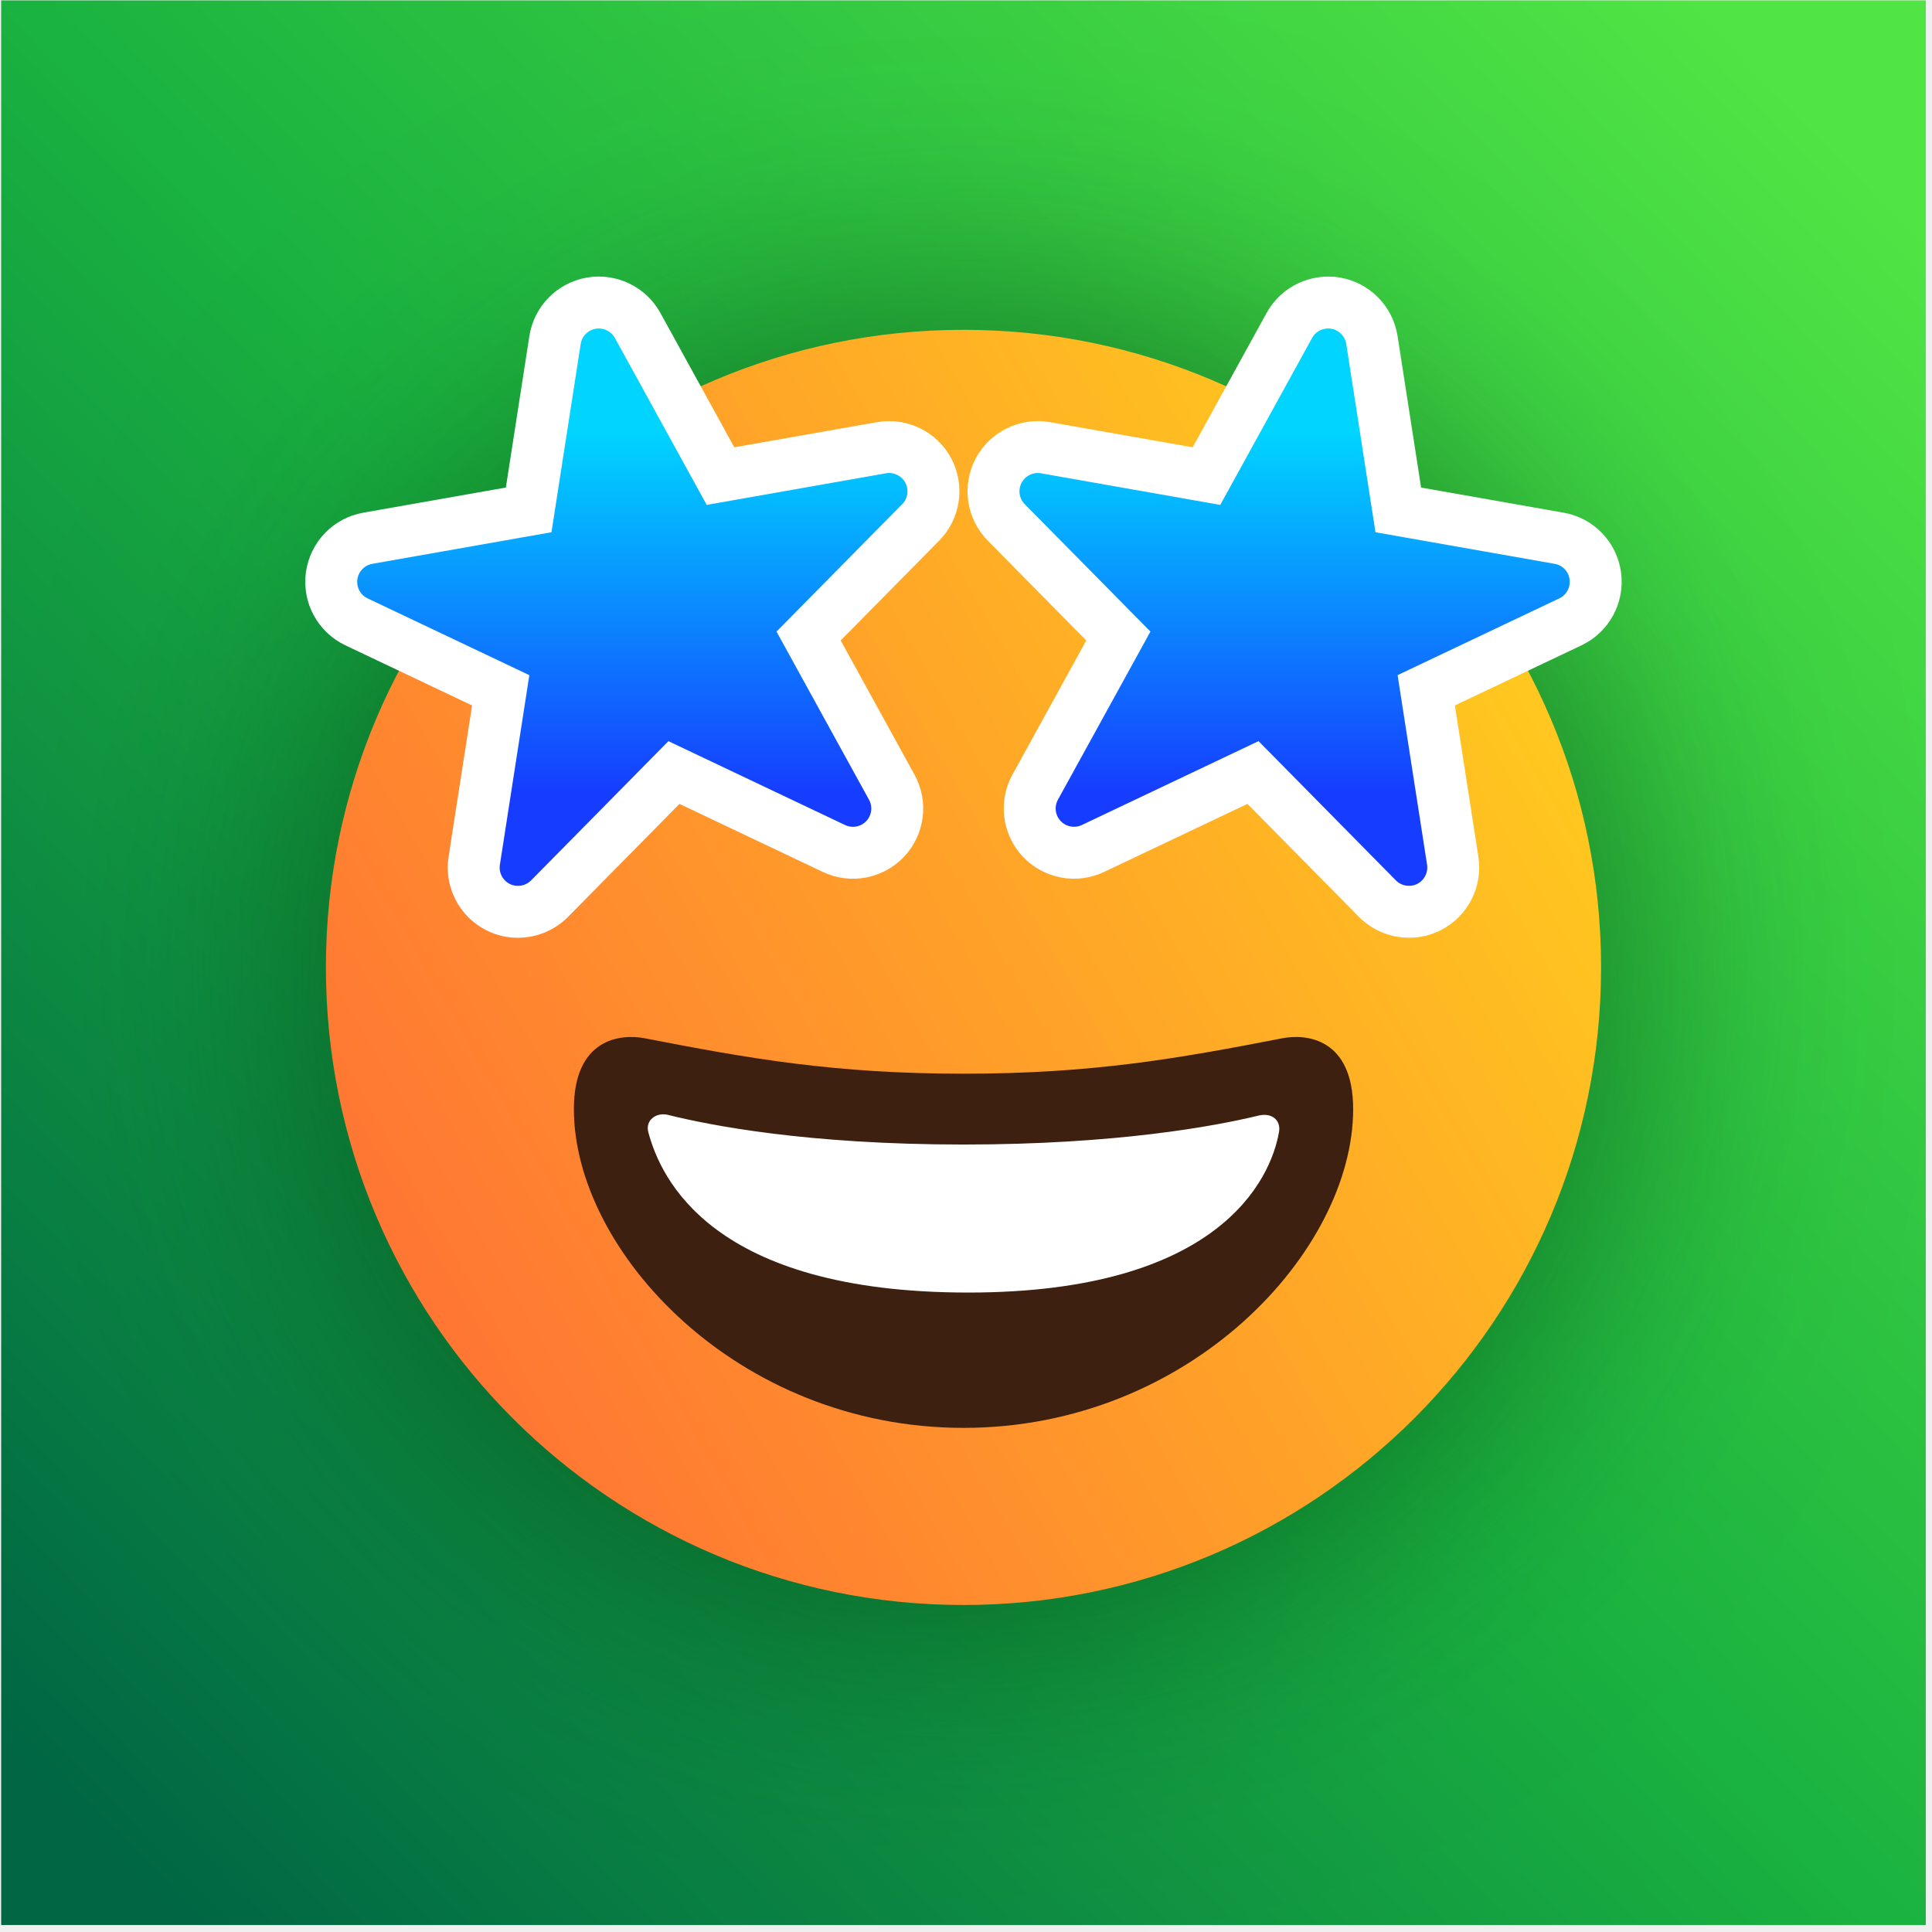
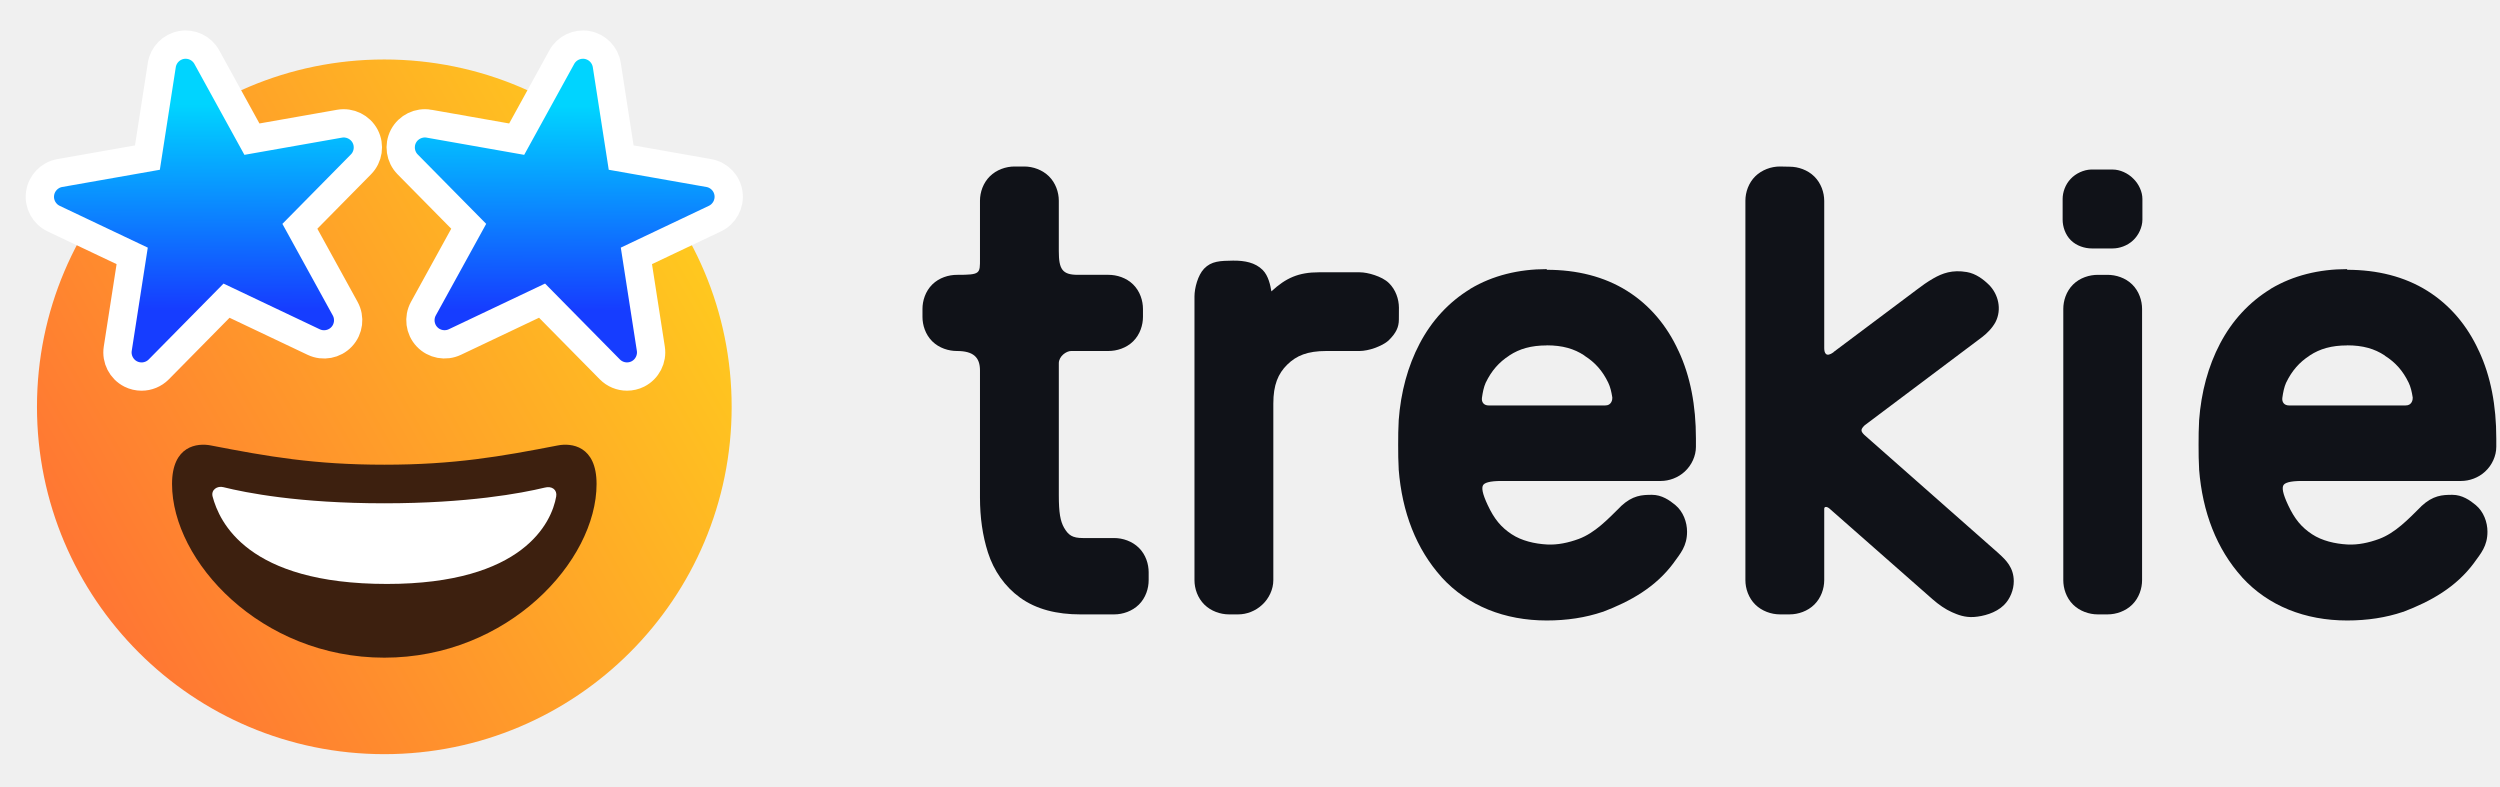
- <svg xmlns="http://www.w3.org/2000/svg" xmlns:xlink="http://www.w3.org/1999/xlink" width="250" height="250" viewBox="0 0 66.146 66.146" version="1.1" id="svg5" xml:space="preserve">
+ <svg xmlns="http://www.w3.org/2000/svg" xmlns:xlink="http://www.w3.org/1999/xlink" width="826" height="260" viewBox="0 0 218.546 68.792" version="1.1" id="svg5" xml:space="preserve">
  <defs id="defs2">
    <linearGradient id="linearGradient26">
      <stop style="stop-color:#163dff;stop-opacity:1;" offset="0" id="stop24" />
      <stop style="stop-color:#00d4ff;stop-opacity:1;" offset="0.832" id="stop25" />
-     </linearGradient>
-     <linearGradient id="linearGradient45">
-       <stop style="stop-color:#006644;stop-opacity:1;" offset="0" id="stop40" />
-       <stop style="stop-color:#1ab240;stop-opacity:1;" offset="0.5" id="stop44" />
-       <stop style="stop-color:#50e444;stop-opacity:1;" offset="1" id="stop45" />
    </linearGradient>
    <linearGradient id="linearGradient122">
      <stop style="stop-color:#ff7733;stop-opacity:1;" offset="0" id="stop121" />
      <stop style="stop-color:#ffc71f;stop-opacity:1;" offset="1" id="stop122" />
    </linearGradient>
    <style id="style6568">.cls-1{fill:none;}.cls-2{clip-path:url(#clip-path);}</style>
    <style id="style6568-5">.cls-1{fill:none;}.cls-2{clip-path:url(#clip-path);}</style>
    <style id="style6568-9">.cls-1{fill:none;}.cls-2{clip-path:url(#clip-path);}</style>
    <style id="style22571">.cls-1{fill:#84d0f7;}.cls-2{fill:#aa392d;}.cls-3{fill:#7c211a;}.cls-4{fill:#e59973;}.cls-5{fill:#2d2d2d;}.cls-6{opacity:0.2;}.cls-7{opacity:0.3;}</style>
    <style id="style23309">
      .cls-1 {
        fill: none;
      }
    </style>
    <style id="style6568-7">.cls-1{fill:none;}.cls-2{clip-path:url(#clip-path);}</style>
    <style id="style6568-5-5">.cls-1{fill:none;}.cls-2{clip-path:url(#clip-path);}</style>
    <style id="style6568-9-3">.cls-1{fill:none;}.cls-2{clip-path:url(#clip-path);}</style>
    <style id="style22571-5">.cls-1{fill:#84d0f7;}.cls-2{fill:#aa392d;}.cls-3{fill:#7c211a;}.cls-4{fill:#e59973;}.cls-5{fill:#2d2d2d;}.cls-6{opacity:0.2;}.cls-7{opacity:0.3;}</style>
    <style id="style23309-6">
      .cls-1 {
        fill: none;
      }
    </style>
    <style id="style1-9">
      .cls-1 {
        fill: none;
      }
    </style>
-     <linearGradient xlink:href="#linearGradient122" id="linearGradient25" gradientUnits="userSpaceOnUse" gradientTransform="matrix(4.583455,0,0,4.583455,185.3164,446.8577)" x1="11.106" y1="14.468" x2="19.155" y2="9.821" />
-     <linearGradient xlink:href="#linearGradient45" id="linearGradient29" gradientUnits="userSpaceOnUse" gradientTransform="matrix(0.6427244,0,0,0.6427245,92.13412,44.63522)" x1="208.635" y1="762.596" x2="301.672" y2="672.244" />
-     <filter style="color-interpolation-filters:sRGB" id="filter5" x="-0.275" y="-0.275" width="1.55" height="1.55">
-       <feFlood result="flood" in="SourceGraphic" flood-opacity="0.6" flood-color="rgb(0,51,13)" id="feFlood4" />
-       <feGaussianBlur result="blur" in="SourceGraphic" stdDeviation="5" id="feGaussianBlur4" />
-       <feOffset result="offset" in="blur" dx="0" dy="0" id="feOffset4" />
-       <feComposite result="comp1" operator="in" in="flood" in2="offset" id="feComposite4" />
-       <feComposite result="comp2" operator="over" in="SourceGraphic" in2="comp1" id="feComposite5" />
-     </filter>
-     <linearGradient xlink:href="#linearGradient26" id="linearGradient10" x1="256.21" y1="499.044" x2="256.21" y2="484.192" gradientUnits="userSpaceOnUse" />
    <style id="style6568-3">.cls-1{fill:none;}.cls-2{clip-path:url(#clip-path);}</style>
    <style id="style6568-5-7">.cls-1{fill:none;}.cls-2{clip-path:url(#clip-path);}</style>
    <style id="style6568-9-5">.cls-1{fill:none;}.cls-2{clip-path:url(#clip-path);}</style>
    <style id="style22571-9">.cls-1{fill:#84d0f7;}.cls-2{fill:#aa392d;}.cls-3{fill:#7c211a;}.cls-4{fill:#e59973;}.cls-5{fill:#2d2d2d;}.cls-6{opacity:0.2;}.cls-7{opacity:0.3;}</style>
    <style id="style23309-2">
      .cls-1 {
        fill: none;
      }
    </style>
    <style id="style6568-7-2">.cls-1{fill:none;}.cls-2{clip-path:url(#clip-path);}</style>
    <style id="style6568-5-5-8">.cls-1{fill:none;}.cls-2{clip-path:url(#clip-path);}</style>
    <style id="style6568-9-3-9">.cls-1{fill:none;}.cls-2{clip-path:url(#clip-path);}</style>
    <style id="style22571-5-7">.cls-1{fill:#84d0f7;}.cls-2{fill:#aa392d;}.cls-3{fill:#7c211a;}.cls-4{fill:#e59973;}.cls-5{fill:#2d2d2d;}.cls-6{opacity:0.2;}.cls-7{opacity:0.3;}</style>
    <style id="style23309-6-3">
      .cls-1 {
        fill: none;
      }
    </style>
    <style id="style1-9-6">
      .cls-1 {
        fill: none;
      }
    </style>
+     <linearGradient xlink:href="#linearGradient122" id="linearGradient44" gradientUnits="userSpaceOnUse" gradientTransform="matrix(6.375687,0,0,6.375687,425.3464,510.2588)" x1="11.106" y1="14.468" x2="19.155" y2="9.821" />
+     <linearGradient xlink:href="#linearGradient26" id="linearGradient46" gradientUnits="userSpaceOnUse" gradientTransform="matrix(1.391022,0,0,1.391022,171.6424,-232.7904)" x1="253.433" y1="586.217" x2="253.489" y2="570.803" />
  </defs>
-   <g id="layer1" transform="translate(-223.1069,-471.8967)">
-     <rect style="fill:url(#linearGradient29);stroke-width:4.131;stroke-dasharray:none" id="rect2" width="65.893" height="65.893" x="223.147" y="471.91" rx="0" ry="0" />
-     <path fill="#ffcc4d" d="m 277.923,505.018 c 0,12.056 -9.773,21.829 -21.829,21.829 -12.056,0 -21.829,-9.773 -21.829,-21.829 0,-12.056 9.773,-21.829 21.829,-21.829 12.056,0 21.829,9.773 21.829,21.829" id="path22" style="fill:url(#linearGradient25);fill-opacity:1;stroke:#ffffff;stroke-width:0;stroke-miterlimit:4;stroke-dasharray:none;stroke-opacity:1;filter:url(#filter5)" />
-     <path fill="#664500" d="m 256.094,508.657 c -4.394,0 -7.309,-0.512 -10.914,-1.213 -0.823,-0.159 -2.425,0 -2.425,2.425 0,4.851 5.572,10.914 13.34,10.914 7.766,0 13.34,-6.064 13.34,-10.914 0,-2.425 -1.602,-2.585 -2.425,-2.425 -3.605,0.701 -6.521,1.213 -10.914,1.213 z" id="path23" style="fill:#3d200f;fill-opacity:1;stroke:none;stroke-width:0;stroke-miterlimit:4;stroke-dasharray:none" />
-     <path fill="#ffffff" d="m 245.991,510.071 c 1.396,0.345 4.71,1.011 10.103,1.011 5.256,0 8.613,-0.633 10.073,-0.984 0.474,-0.127 0.8,0.145 0.73,0.551 -0.28,1.626 -2.052,5.501 -10.64,5.501 -8.793,0 -10.532,-3.916 -10.953,-5.487 -0.114,-0.426 0.288,-0.699 0.687,-0.593 z" id="path24" style="stroke-width:0;stroke-miterlimit:4;stroke-dasharray:none" />
-     <path fill="#e95f28" d="m 253.283,487.226 -5.508,0.971 -2.838,-5.158 c -0.313,-0.569 -0.956,-0.873 -1.591,-0.762 -0.639,0.113 -1.136,0.62 -1.236,1.26 l -0.903,5.817 -5.508,0.971 c -0.649,0.114 -1.15,0.637 -1.238,1.29 -0.088,0.654 0.256,1.289 0.853,1.573 l 4.936,2.343 -0.907,5.836 c -0.101,0.65 0.229,1.29 0.816,1.587 0.217,0.109 0.45,0.161 0.682,0.161 0.397,0 0.788,-0.155 1.081,-0.451 l 4.259,-4.318 5.479,2.601 c 0.594,0.281 1.302,0.149 1.754,-0.33 0.451,-0.479 0.541,-1.193 0.224,-1.769 l -2.847,-5.176 3.838,-3.89 c 0.463,-0.469 0.569,-1.185 0.263,-1.769 -0.308,-0.585 -0.962,-0.901 -1.607,-0.788 z m 5.622,0 5.508,0.971 2.838,-5.158 c 0.313,-0.569 0.956,-0.873 1.591,-0.762 0.638,0.113 1.135,0.62 1.235,1.26 l 0.903,5.817 5.508,0.971 c 0.65,0.114 1.151,0.635 1.238,1.289 0.087,0.654 -0.256,1.289 -0.853,1.573 l -4.936,2.343 0.907,5.836 c 0.101,0.65 -0.229,1.29 -0.816,1.587 -0.217,0.109 -0.45,0.161 -0.682,0.161 -0.397,0 -0.788,-0.155 -1.081,-0.451 l -4.259,-4.318 -5.479,2.601 c -0.594,0.281 -1.302,0.149 -1.754,-0.33 -0.451,-0.479 -0.541,-1.193 -0.224,-1.769 l 2.847,-5.175 -3.838,-3.89 c -0.463,-0.469 -0.569,-1.185 -0.263,-1.769 0.309,-0.585 0.963,-0.901 1.608,-0.788 z" id="path25" style="fill:url(#linearGradient10);stroke:#ffffff;stroke-width:1.778;stroke-miterlimit:4;stroke-dasharray:none;stroke-opacity:1" />
+   <g id="layer1" transform="translate(-490.204,-555.5982)">
+     <g id="g3-7-8" transform="translate(352.5232,328.0953)">
+       <path style="font-weight:300;font-size:10.583px;line-height:1.25;-inkscape-font-specification:'Rubik Light';fill:#101218;fill-opacity:1;stroke-width:0.193" d="m 342.866,251.029 c -2.459,0 -4.72,0.556 -6.655,1.706 0.01,-0.017 -4.3e-4,0 -0.025,0.017 a 0.355,0.351 0 0 0 -0.015,0.017 c -1.875,1.144 -3.365,2.769 -4.414,4.768 -1.04,1.98 -1.65,4.241 -1.834,6.716 a 0.355,0.351 0 0 0 0,0.025 c 0,0 0,0.017 0,0.017 -0.038,0.581 -0.046,1.401 -0.046,2.094 0,0.693 0.007,1.517 0.046,2.098 -3e-5,0.017 -3e-5,0.017 0,0.017 2.1e-4,0 -1.8e-4,0.017 0,0.017 a 0.355,0.351 0 0 0 0,0.017 c 0.294,3.737 1.531,6.956 3.754,9.424 a 0.355,0.351 0 0 0 0.01,0.017 c 2.279,2.491 5.501,3.766 9.179,3.766 1.758,0 3.388,-0.248 4.887,-0.755 a 0.355,0.351 0 0 0 0.017,0 c 2.407,-0.92 4.614,-2.143 6.211,-4.31 a 0.355,0.351 0 0 0 0,-5.1e-4 0.355,0.351 0 0 0 0,-6.8e-4 0.355,0.351 0 0 0 0,-3.4e-4 0.355,0.351 0 0 0 0,-5.1e-4 0.355,0.351 0 0 0 0,-5e-4 0.355,0.351 0 0 0 0,-5.1e-4 0.355,0.351 0 0 0 0,-3.4e-4 0.355,0.351 0 0 0 0,-6.8e-4 0.355,0.351 0 0 0 0,-5e-4 0.355,0.351 0 0 0 0,-3.4e-4 0.355,0.351 0 0 0 0,-5.1e-4 c 0.562,-0.785 1.15,-1.426 1.15,-2.694 0,-0.842 -0.343,-1.757 -1.016,-2.319 -0.517,-0.432 -1.199,-0.902 -2.051,-0.902 -0.88,0 -1.689,0.041 -2.719,0.999 a 0.355,0.351 0 0 0 -0.008,0.017 c -1.151,1.142 -2.258,2.308 -3.668,2.837 -0.897,0.332 -1.859,0.54 -2.781,0.489 -1.089,-0.061 -2.221,-0.324 -3.091,-0.897 -0.925,-0.609 -1.521,-1.324 -2.096,-2.552 -0.228,-0.487 -0.374,-0.881 -0.434,-1.172 -0.059,-0.291 -0.031,-0.455 0.026,-0.555 0.058,-0.1 0.171,-0.191 0.438,-0.265 0.267,-0.073 0.667,-0.112 1.194,-0.112 h 13.912 c 0.713,0 1.506,-0.278 2.087,-0.82 0.609,-0.555 0.979,-1.376 0.979,-2.161 v -0.743 c 0,-2.854 -0.481,-5.425 -1.52,-7.647 h -0.005 c -1.005,-2.214 -2.532,-4.018 -4.503,-5.251 -1.993,-1.247 -4.376,-1.839 -7.009,-1.839 z m 0,6.663 c 1.377,0 2.398,0.301 3.271,0.877 a 0.355,0.351 0 0 0 0.005,0 c 0.03,0.019 0.03,0.02 0.017,0.017 a 0.355,0.351 0 0 0 0.01,0.017 c 0.92,0.581 1.575,1.318 2.075,2.358 0.174,0.361 0.277,0.799 0.35,1.274 a 0.355,0.351 0 0 0 0.003,0.039 c 0.007,0.025 -0.002,0.249 -0.102,0.404 -0.1,0.154 -0.234,0.269 -0.531,0.269 h -10.178 c -0.432,0 -0.632,-0.297 -0.587,-0.662 0.069,-0.496 0.163,-0.952 0.329,-1.325 a 0.355,0.351 0 0 0 0.01,-0.017 c 0.503,-1.042 1.158,-1.777 2.045,-2.353 a 0.355,0.351 0 0 0 0.031,-0.025 c 0.869,-0.567 1.883,-0.866 3.25,-0.866 z" id="path167-1-1" />
+       <path style="font-weight:300;font-size:10.583px;line-height:1.25;-inkscape-font-specification:'Rubik Light';fill:#101218;fill-opacity:1;stroke-width:0.193" d="m 272.897,251.029 c -2.459,0 -4.72,0.556 -6.655,1.706 0.01,-0.017 -4.3e-4,0 -0.025,0.017 a 0.355,0.351 0 0 0 -0.017,0.017 c -1.875,1.144 -3.365,2.769 -4.414,4.768 -1.04,1.98 -1.65,4.241 -1.834,6.716 a 0.355,0.351 0 0 0 0,0.025 c 0,0 0,0.017 0,0.017 -0.038,0.581 -0.046,1.401 -0.046,2.094 0,0.693 0.007,1.517 0.046,2.098 -4e-5,0.017 -2e-5,0.017 0,0.017 2e-4,0 -1.8e-4,0.017 0,0.017 a 0.355,0.351 0 0 0 0,0.017 c 0.294,3.737 1.531,6.956 3.754,9.424 a 0.355,0.351 0 0 0 0.01,0.017 c 2.279,2.491 5.502,3.766 9.18,3.766 1.758,0 3.388,-0.248 4.887,-0.755 a 0.355,0.351 0 0 0 0.017,0 c 2.407,-0.92 4.614,-2.143 6.211,-4.31 a 0.355,0.351 0 0 0 0,-5.1e-4 0.355,0.351 0 0 0 0,-6.8e-4 0.355,0.351 0 0 0 0,-3.4e-4 0.355,0.351 0 0 0 0,-5.1e-4 0.355,0.351 0 0 0 0,-5e-4 0.355,0.351 0 0 0 0,-5.1e-4 0.355,0.351 0 0 0 0,-3.4e-4 0.355,0.351 0 0 0 0,-6.8e-4 0.355,0.351 0 0 0 0,-5e-4 0.355,0.351 0 0 0 0,-3.4e-4 0.355,0.351 0 0 0 0,-5.1e-4 c 0.562,-0.785 1.15,-1.426 1.15,-2.694 0,-0.842 -0.343,-1.757 -1.015,-2.319 -0.517,-0.432 -1.199,-0.902 -2.051,-0.902 -0.88,0 -1.689,0.041 -2.719,0.999 a 0.355,0.351 0 0 0 -0.008,0.017 c -1.151,1.142 -2.257,2.308 -3.668,2.837 -0.897,0.332 -1.859,0.54 -2.782,0.489 -1.089,-0.061 -2.22,-0.324 -3.09,-0.897 -0.925,-0.609 -1.521,-1.324 -2.096,-2.552 -0.228,-0.487 -0.375,-0.881 -0.434,-1.172 -0.059,-0.291 -0.03,-0.455 0.027,-0.555 0.058,-0.1 0.171,-0.191 0.438,-0.265 0.267,-0.073 0.667,-0.112 1.195,-0.112 h 13.912 c 0.713,0 1.506,-0.278 2.087,-0.82 0.609,-0.555 0.979,-1.376 0.979,-2.161 v -0.743 c 0,-2.854 -0.481,-5.425 -1.52,-7.647 h -0.005 c -1.005,-2.214 -2.532,-4.018 -4.502,-5.251 -1.993,-1.247 -4.376,-1.839 -7.009,-1.839 z m -4.9e-4,6.663 h 4.9e-4 c 1.377,0 2.397,0.301 3.27,0.877 a 0.355,0.351 0 0 0 0.005,0 c 0.03,0.019 0.03,0.02 0.017,0.017 a 0.355,0.351 0 0 0 0.01,0.017 c 0.92,0.581 1.575,1.318 2.074,2.358 0.174,0.361 0.277,0.799 0.351,1.274 a 0.355,0.351 0 0 0 0.003,0.039 c 0.007,0.025 -0.002,0.249 -0.102,0.404 -0.1,0.154 -0.234,0.269 -0.531,0.269 h -10.178 c -0.432,0 -0.632,-0.297 -0.587,-0.662 0.069,-0.496 0.163,-0.952 0.329,-1.325 a 0.355,0.351 0 0 0 0.01,-0.017 c 0.503,-1.042 1.158,-1.777 2.045,-2.353 a 0.355,0.351 0 0 0 0.031,-0.025 c 0.869,-0.567 1.883,-0.866 3.25,-0.866 z" id="path168-1-2" />
+       <path style="font-weight:300;font-size:10.583px;line-height:1.25;-inkscape-font-specification:'Rubik Light';fill:#101218;fill-opacity:1;stroke-width:0.193" d="m 245.493,250.285 c -1.159,0.017 -1.912,0.037 -2.554,0.706 -0.544,0.568 -0.839,1.7 -0.839,2.432 v 24.799 c 0,0.745 0.281,1.557 0.865,2.134 0.584,0.577 1.404,0.856 2.158,0.856 h 0.8 c 0.742,0 1.517,-0.298 2.091,-0.836 0.608,-0.554 0.979,-1.369 0.979,-2.154 v -15.441 c 0,-1.631 0.414,-2.609 1.211,-3.398 0.802,-0.793 1.776,-1.196 3.425,-1.196 h 2.903 c 0.381,0 0.899,-0.105 1.32,-0.26 0.451,-0.166 0.93,-0.38 1.256,-0.703 0.603,-0.596 0.86,-1.116 0.86,-1.788 0,-0.279 0.007,-0.779 0.005,-1.044 -0.007,-0.745 -0.281,-1.557 -0.865,-2.134 -0.327,-0.323 -0.788,-0.544 -1.256,-0.703 -0.469,-0.159 -0.941,-0.249 -1.32,-0.249 h -3.552 c -1.78,0 -2.89,0.493 -4.157,1.67 -0.003,-0.017 -0.003,-0.019 -0.005,-0.036 -0.079,-0.456 -0.242,-1.33 -0.762,-1.843 -0.651,-0.643 -1.555,-0.817 -2.56,-0.811 z" id="path169-5-9" />
+       <path id="path170-9-3" style="font-weight:300;font-size:10.583px;line-height:1.25;-inkscape-font-specification:'Rubik Light';fill:#101218;fill-opacity:1;stroke-width:0.179" d="m 320.476,242.323 c -0.633,0.019 -1.329,0.331 -1.781,0.818 -0.468,0.49 -0.702,1.17 -0.702,1.751 v 1.812 c 2e-5,0.598 0.222,1.31 0.72,1.803 0.498,0.493 1.22,0.714 1.824,0.714 h 1.833 c 0.587,0 1.274,-0.232 1.769,-0.695 0.507,-0.461 0.828,-1.18 0.828,-1.821 v -1.812 c 0,-0.625 -0.316,-1.315 -0.8,-1.777 -0.468,-0.479 -1.165,-0.792 -1.797,-0.792 h -1.833 c -0.02,0 -0.04,-6.8e-4 -0.06,0 z m 0.589,9.206 c -0.719,0 -1.554,0.247 -2.158,0.845 -0.604,0.598 -0.856,1.423 -0.856,2.134 v 23.714 c 0,0.711 0.251,1.536 0.856,2.134 0.584,0.577 1.405,0.856 2.158,0.856 h 0.855 c 0.753,0 1.574,-0.278 2.158,-0.856 0.603,-0.597 0.86,-1.421 0.86,-2.134 v -23.714 c 0,-0.713 -0.256,-1.537 -0.86,-2.134 -0.604,-0.597 -1.439,-0.845 -2.158,-0.845 z" />
+       <path style="font-weight:300;font-size:10.583px;line-height:1.25;-inkscape-font-specification:'Rubik Light';fill:#101218;fill-opacity:1;stroke-width:0.193" d="m 293.274,242.058 c -0.759,-1.7e-4 -1.58,0.295 -2.148,0.856 -0.584,0.577 -0.865,1.389 -0.865,2.134 v 33.173 c -1e-5,0.745 0.281,1.557 0.865,2.134 0.568,0.562 1.389,0.856 2.148,0.856 h 0.854 c 0.753,0 1.574,-0.278 2.158,-0.856 0.584,-0.577 0.866,-1.389 0.866,-2.134 v -6.246 c 0,-0.207 0.256,-0.221 0.521,0.041 l 8.946,7.87 c 0.545,0.479 1.135,0.885 1.701,1.135 0.491,0.218 1.119,0.475 1.925,0.418 0.788,-0.056 1.897,-0.334 2.612,-1.035 0.56,-0.549 0.865,-1.359 0.865,-2.087 2e-5,-1.208 -0.706,-1.872 -1.267,-2.384 -0.01,-0.017 -0.021,-0.017 -0.031,-0.02 l -0.005,-0.017 -11.76,-10.373 c -0.346,-0.342 -0.324,-0.493 0.027,-0.84 l 10.255,-7.702 c 0.42,-0.315 0.889,-0.779 1.184,-1.32 v 0 0 0 0 0 0 -0.001 0 c 0.578,-1.136 0.233,-2.443 -0.562,-3.249 v 0 0 0 0 c -0.499,-0.492 -1.158,-0.991 -1.946,-1.126 -1.275,-0.219 -2.14,0.107 -2.926,0.556 -0.531,0.303 -1.024,0.661 -1.391,0.942 v 0 l -7.334,5.496 c -2e-5,0 -2e-5,0 0,0.017 -0.647,0.467 -0.814,0.086 -0.814,-0.367 V 245.067 c 0,-0.745 -0.282,-1.557 -0.866,-2.134 -0.584,-0.577 -1.405,-0.856 -2.158,-0.857 z" id="path171-7-9" />
+       <path style="font-weight:300;font-size:10.583px;line-height:1.25;-inkscape-font-specification:'Rubik Light';fill:#101218;fill-opacity:1;stroke-width:0.193" d="m 226.373,242.058 c -0.753,0 -1.575,0.279 -2.159,0.856 -0.584,0.577 -0.865,1.389 -0.865,2.134 v 5.083 c 0,1.295 0.045,1.398 -2.014,1.398 -0.719,0 -1.554,0.247 -2.158,0.845 -0.604,0.598 -0.855,1.423 -0.855,2.134 v 0.699 c 0,0.711 0.251,1.536 0.855,2.134 0.604,0.598 1.44,0.846 2.158,0.846 1.438,0 2.014,0.554 2.014,1.698 v 11.118 c 0,1.722 0.225,3.32 0.695,4.794 0.511,1.6 1.474,2.981 2.808,3.948 1.425,1.033 3.237,1.467 5.258,1.467 h 2.972 c 0.753,0 1.575,-0.278 2.159,-0.856 0.604,-0.598 0.854,-1.423 0.854,-2.134 v -0.694 c 2e-5,-0.711 -0.25,-1.537 -0.854,-2.134 -0.584,-0.577 -1.406,-0.856 -2.159,-0.856 h -2.724 c -0.945,0 -1.282,-0.256 -1.661,-0.906 -0.323,-0.578 -0.456,-1.295 -0.456,-2.832 v -11.542 c 0,-0.608 0.653,-1.072 1.079,-1.072 h 3.263 c 0.719,0 1.553,-0.249 2.158,-0.846 0.604,-0.598 0.856,-1.423 0.856,-2.134 v -0.699 c 0,-0.711 -0.252,-1.536 -0.856,-2.134 -0.604,-0.597 -1.439,-0.845 -2.158,-0.845 h -2.681 c -1.358,0 -1.662,-0.49 -1.662,-2.07 v -4.41 c 0,-0.745 -0.281,-1.557 -0.865,-2.134 -0.568,-0.561 -1.389,-0.856 -2.149,-0.856 z" id="path172-7-0" />
+     </g>
+     <path fill="#ffcc4d" d="m 554.164,591.162 c 0,16.769 -13.595,30.364 -30.364,30.364 -16.769,0 -30.364,-13.595 -30.364,-30.364 0,-16.769 13.595,-30.364 30.364,-30.364 16.769,0 30.364,13.595 30.364,30.364" id="path163-6-8" style="fill:url(#linearGradient44);fill-opacity:1;stroke:#ffffff;stroke-width:0;stroke-miterlimit:4;stroke-dasharray:none;stroke-opacity:1" />
+     <path fill="#664500" d="m 523.799,596.222 c -6.112,0 -10.167,-0.712 -15.182,-1.687 -1.145,-0.221 -3.374,0 -3.374,3.374 0,6.748 7.751,15.182 18.556,15.182 10.803,0 18.556,-8.434 18.556,-15.182 0,-3.374 -2.228,-3.596 -3.374,-3.374 -5.015,0.975 -9.07,1.687 -15.182,1.687 z" id="path164-7-8" style="fill:#3d200f;fill-opacity:1;stroke:none;stroke-width:0;stroke-miterlimit:4;stroke-dasharray:none" />
+     <path fill="#ffffff" d="m 509.746,598.19 c 1.942,0.48 6.552,1.406 14.054,1.406 7.311,0 11.981,-0.88 14.011,-1.369 0.659,-0.177 1.113,0.202 1.016,0.767 -0.389,2.262 -2.855,7.652 -14.801,7.652 -12.231,0 -14.65,-5.447 -15.235,-7.633 -0.159,-0.592 0.401,-0.973 0.956,-0.824 z" id="path165-3-5" style="stroke-width:0;stroke-miterlimit:4;stroke-dasharray:none" />
+     <path fill="#e95f28" d="m 519.889,566.412 -7.662,1.351 -3.947,-7.174 c -0.435,-0.791 -1.329,-1.215 -2.213,-1.059 -0.889,0.157 -1.581,0.862 -1.719,1.753 l -1.257,8.092 -7.662,1.351 c -0.903,0.159 -1.599,0.886 -1.722,1.795 -0.123,0.909 0.356,1.793 1.186,2.188 l 6.866,3.259 -1.262,8.117 c -0.14,0.904 0.319,1.795 1.135,2.208 0.302,0.152 0.626,0.224 0.948,0.224 0.552,0 1.096,-0.216 1.503,-0.627 l 5.924,-6.007 7.621,3.618 c 0.827,0.391 1.812,0.208 2.439,-0.459 0.628,-0.666 0.752,-1.66 0.312,-2.461 l -3.961,-7.2 5.339,-5.412 c 0.644,-0.653 0.791,-1.648 0.366,-2.461 -0.428,-0.813 -1.338,-1.253 -2.235,-1.096 z m 7.82,0 7.662,1.351 3.947,-7.174 c 0.435,-0.791 1.329,-1.215 2.213,-1.059 0.887,0.157 1.579,0.862 1.717,1.753 l 1.257,8.092 7.662,1.351 c 0.904,0.159 1.601,0.884 1.722,1.793 0.121,0.909 -0.356,1.793 -1.186,2.188 l -6.866,3.259 1.262,8.117 c 0.14,0.904 -0.319,1.795 -1.135,2.208 -0.302,0.152 -0.626,0.224 -0.948,0.224 -0.552,0 -1.097,-0.216 -1.503,-0.628 l -5.924,-6.007 -7.621,3.618 c -0.827,0.391 -1.812,0.207 -2.439,-0.459 -0.628,-0.666 -0.752,-1.66 -0.312,-2.461 l 3.961,-7.198 -5.339,-5.412 c -0.644,-0.653 -0.791,-1.648 -0.366,-2.461 0.43,-0.813 1.339,-1.253 2.237,-1.096 z" id="path166-6-0" style="fill:url(#linearGradient46);fill-opacity:1;stroke:#ffffff;stroke-width:2.473;stroke-miterlimit:4;stroke-dasharray:none;stroke-opacity:1" />
  </g>
  <style type="text/css" id="style1941">
	.st0{fill:none;stroke:#000000;stroke-width:2;stroke-linecap:round;stroke-linejoin:round;stroke-miterlimit:10;}
</style>
  <style type="text/css" id="style1941-0">
	.st0{fill:none;stroke:#000000;stroke-width:2;stroke-linecap:round;stroke-linejoin:round;stroke-miterlimit:10;}
</style>
  <style type="text/css" id="style1941-7">
	.st0{fill:none;stroke:#000000;stroke-width:2;stroke-linecap:round;stroke-linejoin:round;stroke-miterlimit:10;}
</style>
  <style type="text/css" id="style22485">
	.st0{fill:none;stroke:#6C3DB7;stroke-width:4;stroke-linecap:round;stroke-linejoin:round;stroke-miterlimit:10;}
	.st1{fill:none;stroke:#1F992A;stroke-width:4;stroke-linecap:round;stroke-linejoin:round;stroke-miterlimit:10;}
	.st2{fill:none;stroke:#6A83BA;stroke-width:4;stroke-linecap:round;stroke-linejoin:round;stroke-miterlimit:10;}
	.st3{fill:#8A8AFF;stroke:#8A8AFF;stroke-width:2;stroke-linecap:round;stroke-linejoin:round;stroke-miterlimit:10;}
	.st4{fill:#6C3DB7;stroke:#6C3DB7;stroke-width:2;stroke-linecap:round;stroke-linejoin:round;stroke-miterlimit:10;}
	.st5{fill:#A576FF;stroke:#A576FF;stroke-width:2;stroke-linecap:round;stroke-linejoin:round;stroke-miterlimit:10;}
	.st6{fill:#F2BB41;stroke:#F2BB41;stroke-width:2;stroke-linecap:round;stroke-linejoin:round;stroke-miterlimit:10;}
	.st7{fill:#E08838;stroke:#E08838;stroke-width:2;stroke-linecap:round;stroke-linejoin:round;stroke-miterlimit:10;}
	.st8{fill:#1F992A;stroke:#1F992A;stroke-width:2;stroke-linecap:round;stroke-linejoin:round;stroke-miterlimit:10;}
	.st9{fill:#5EC11E;stroke:#5EC11E;stroke-width:2;stroke-linecap:round;stroke-linejoin:round;stroke-miterlimit:10;}
	.st10{fill:#E3FAFF;stroke:#E3FAFF;stroke-width:2;stroke-linecap:round;stroke-linejoin:round;stroke-miterlimit:10;}
	.st11{fill:#FF5093;stroke:#FF5093;stroke-width:2;stroke-linecap:round;stroke-linejoin:round;stroke-miterlimit:10;}
	.st12{fill:#B7257F;stroke:#B7257F;stroke-width:2;stroke-linecap:round;stroke-linejoin:round;stroke-miterlimit:10;}
	.st13{fill:#5189E5;stroke:#5189E5;stroke-width:2;stroke-linecap:round;stroke-linejoin:round;stroke-miterlimit:10;}
	.st14{fill:#6EBAFF;stroke:#6EBAFF;stroke-width:2;stroke-linecap:round;stroke-linejoin:round;stroke-miterlimit:10;}
	.st15{fill:#EDD977;stroke:#EDD977;stroke-width:2;stroke-linecap:round;stroke-linejoin:round;stroke-miterlimit:10;}
	.st16{fill:#8C43FF;stroke:#8C43FF;stroke-width:2;stroke-linecap:round;stroke-linejoin:round;stroke-miterlimit:10;}
	.st17{fill:#5252BA;stroke:#5252BA;stroke-width:2;stroke-linecap:round;stroke-linejoin:round;stroke-miterlimit:10;}
	.st18{fill:none;stroke:#E3FAFF;stroke-width:4;stroke-linecap:round;stroke-linejoin:round;stroke-miterlimit:10;}
	.st19{fill:#354C75;stroke:#354C75;stroke-width:2;stroke-linecap:round;stroke-linejoin:round;stroke-miterlimit:10;}
</style>
  <style type="text/css" id="style23106">
	.st0{fill:none;stroke:#000000;stroke-width:2;stroke-linecap:round;stroke-linejoin:round;stroke-miterlimit:10;}
	.st1{fill:none;stroke:#000000;stroke-width:2;stroke-linejoin:round;stroke-miterlimit:10;}
</style>
  <style type="text/css" id="style1941-1">
	.st0{fill:none;stroke:#000000;stroke-width:2;stroke-linecap:round;stroke-linejoin:round;stroke-miterlimit:10;}
</style>
  <style type="text/css" id="style1941-0-8">
	.st0{fill:none;stroke:#000000;stroke-width:2;stroke-linecap:round;stroke-linejoin:round;stroke-miterlimit:10;}
</style>
  <style type="text/css" id="style1941-7-7">
	.st0{fill:none;stroke:#000000;stroke-width:2;stroke-linecap:round;stroke-linejoin:round;stroke-miterlimit:10;}
</style>
  <style type="text/css" id="style22485-9">
	.st0{fill:none;stroke:#6C3DB7;stroke-width:4;stroke-linecap:round;stroke-linejoin:round;stroke-miterlimit:10;}
	.st1{fill:none;stroke:#1F992A;stroke-width:4;stroke-linecap:round;stroke-linejoin:round;stroke-miterlimit:10;}
	.st2{fill:none;stroke:#6A83BA;stroke-width:4;stroke-linecap:round;stroke-linejoin:round;stroke-miterlimit:10;}
	.st3{fill:#8A8AFF;stroke:#8A8AFF;stroke-width:2;stroke-linecap:round;stroke-linejoin:round;stroke-miterlimit:10;}
	.st4{fill:#6C3DB7;stroke:#6C3DB7;stroke-width:2;stroke-linecap:round;stroke-linejoin:round;stroke-miterlimit:10;}
	.st5{fill:#A576FF;stroke:#A576FF;stroke-width:2;stroke-linecap:round;stroke-linejoin:round;stroke-miterlimit:10;}
	.st6{fill:#F2BB41;stroke:#F2BB41;stroke-width:2;stroke-linecap:round;stroke-linejoin:round;stroke-miterlimit:10;}
	.st7{fill:#E08838;stroke:#E08838;stroke-width:2;stroke-linecap:round;stroke-linejoin:round;stroke-miterlimit:10;}
	.st8{fill:#1F992A;stroke:#1F992A;stroke-width:2;stroke-linecap:round;stroke-linejoin:round;stroke-miterlimit:10;}
	.st9{fill:#5EC11E;stroke:#5EC11E;stroke-width:2;stroke-linecap:round;stroke-linejoin:round;stroke-miterlimit:10;}
	.st10{fill:#E3FAFF;stroke:#E3FAFF;stroke-width:2;stroke-linecap:round;stroke-linejoin:round;stroke-miterlimit:10;}
	.st11{fill:#FF5093;stroke:#FF5093;stroke-width:2;stroke-linecap:round;stroke-linejoin:round;stroke-miterlimit:10;}
	.st12{fill:#B7257F;stroke:#B7257F;stroke-width:2;stroke-linecap:round;stroke-linejoin:round;stroke-miterlimit:10;}
	.st13{fill:#5189E5;stroke:#5189E5;stroke-width:2;stroke-linecap:round;stroke-linejoin:round;stroke-miterlimit:10;}
	.st14{fill:#6EBAFF;stroke:#6EBAFF;stroke-width:2;stroke-linecap:round;stroke-linejoin:round;stroke-miterlimit:10;}
	.st15{fill:#EDD977;stroke:#EDD977;stroke-width:2;stroke-linecap:round;stroke-linejoin:round;stroke-miterlimit:10;}
	.st16{fill:#8C43FF;stroke:#8C43FF;stroke-width:2;stroke-linecap:round;stroke-linejoin:round;stroke-miterlimit:10;}
	.st17{fill:#5252BA;stroke:#5252BA;stroke-width:2;stroke-linecap:round;stroke-linejoin:round;stroke-miterlimit:10;}
	.st18{fill:none;stroke:#E3FAFF;stroke-width:4;stroke-linecap:round;stroke-linejoin:round;stroke-miterlimit:10;}
	.st19{fill:#354C75;stroke:#354C75;stroke-width:2;stroke-linecap:round;stroke-linejoin:round;stroke-miterlimit:10;}
</style>
  <style type="text/css" id="style23106-2">
	.st0{fill:none;stroke:#000000;stroke-width:2;stroke-linecap:round;stroke-linejoin:round;stroke-miterlimit:10;}
	.st1{fill:none;stroke:#000000;stroke-width:2;stroke-linejoin:round;stroke-miterlimit:10;}
</style>
  <style type="text/css" id="style4736">

	.st0{fill:#D1D1D1;}
	.st1{fill:#454545;}

</style>
  <style type="text/css" id="style1">
	.st0{fill:none;stroke:#000000;stroke-width:2;stroke-linecap:round;stroke-linejoin:round;stroke-miterlimit:10;}
</style>
  <style type="text/css" id="style1-4">
	.linesandangles_een{fill:#111918;}
</style>
  <style type="text/css" id="style1-2">
	.st0{fill:#000000;}
</style>
  <style type="text/css" id="style1-5">
	.st0{fill:#000000;}
</style>
  <style type="text/css" id="style1-1">
	.st0{fill:#000000;}
</style>
  <style type="text/css" id="style1941-4">
	.st0{fill:none;stroke:#000000;stroke-width:2;stroke-linecap:round;stroke-linejoin:round;stroke-miterlimit:10;}
</style>
  <style type="text/css" id="style1941-0-5">
	.st0{fill:none;stroke:#000000;stroke-width:2;stroke-linecap:round;stroke-linejoin:round;stroke-miterlimit:10;}
</style>
  <style type="text/css" id="style1941-7-0">
	.st0{fill:none;stroke:#000000;stroke-width:2;stroke-linecap:round;stroke-linejoin:round;stroke-miterlimit:10;}
</style>
  <style type="text/css" id="style22485-3">
	.st0{fill:none;stroke:#6C3DB7;stroke-width:4;stroke-linecap:round;stroke-linejoin:round;stroke-miterlimit:10;}
	.st1{fill:none;stroke:#1F992A;stroke-width:4;stroke-linecap:round;stroke-linejoin:round;stroke-miterlimit:10;}
	.st2{fill:none;stroke:#6A83BA;stroke-width:4;stroke-linecap:round;stroke-linejoin:round;stroke-miterlimit:10;}
	.st3{fill:#8A8AFF;stroke:#8A8AFF;stroke-width:2;stroke-linecap:round;stroke-linejoin:round;stroke-miterlimit:10;}
	.st4{fill:#6C3DB7;stroke:#6C3DB7;stroke-width:2;stroke-linecap:round;stroke-linejoin:round;stroke-miterlimit:10;}
	.st5{fill:#A576FF;stroke:#A576FF;stroke-width:2;stroke-linecap:round;stroke-linejoin:round;stroke-miterlimit:10;}
	.st6{fill:#F2BB41;stroke:#F2BB41;stroke-width:2;stroke-linecap:round;stroke-linejoin:round;stroke-miterlimit:10;}
	.st7{fill:#E08838;stroke:#E08838;stroke-width:2;stroke-linecap:round;stroke-linejoin:round;stroke-miterlimit:10;}
	.st8{fill:#1F992A;stroke:#1F992A;stroke-width:2;stroke-linecap:round;stroke-linejoin:round;stroke-miterlimit:10;}
	.st9{fill:#5EC11E;stroke:#5EC11E;stroke-width:2;stroke-linecap:round;stroke-linejoin:round;stroke-miterlimit:10;}
	.st10{fill:#E3FAFF;stroke:#E3FAFF;stroke-width:2;stroke-linecap:round;stroke-linejoin:round;stroke-miterlimit:10;}
	.st11{fill:#FF5093;stroke:#FF5093;stroke-width:2;stroke-linecap:round;stroke-linejoin:round;stroke-miterlimit:10;}
	.st12{fill:#B7257F;stroke:#B7257F;stroke-width:2;stroke-linecap:round;stroke-linejoin:round;stroke-miterlimit:10;}
	.st13{fill:#5189E5;stroke:#5189E5;stroke-width:2;stroke-linecap:round;stroke-linejoin:round;stroke-miterlimit:10;}
	.st14{fill:#6EBAFF;stroke:#6EBAFF;stroke-width:2;stroke-linecap:round;stroke-linejoin:round;stroke-miterlimit:10;}
	.st15{fill:#EDD977;stroke:#EDD977;stroke-width:2;stroke-linecap:round;stroke-linejoin:round;stroke-miterlimit:10;}
	.st16{fill:#8C43FF;stroke:#8C43FF;stroke-width:2;stroke-linecap:round;stroke-linejoin:round;stroke-miterlimit:10;}
	.st17{fill:#5252BA;stroke:#5252BA;stroke-width:2;stroke-linecap:round;stroke-linejoin:round;stroke-miterlimit:10;}
	.st18{fill:none;stroke:#E3FAFF;stroke-width:4;stroke-linecap:round;stroke-linejoin:round;stroke-miterlimit:10;}
	.st19{fill:#354C75;stroke:#354C75;stroke-width:2;stroke-linecap:round;stroke-linejoin:round;stroke-miterlimit:10;}
</style>
  <style type="text/css" id="style23106-6">
	.st0{fill:none;stroke:#000000;stroke-width:2;stroke-linecap:round;stroke-linejoin:round;stroke-miterlimit:10;}
	.st1{fill:none;stroke:#000000;stroke-width:2;stroke-linejoin:round;stroke-miterlimit:10;}
</style>
  <style type="text/css" id="style1941-1-1">
	.st0{fill:none;stroke:#000000;stroke-width:2;stroke-linecap:round;stroke-linejoin:round;stroke-miterlimit:10;}
</style>
  <style type="text/css" id="style1941-0-8-0">
	.st0{fill:none;stroke:#000000;stroke-width:2;stroke-linecap:round;stroke-linejoin:round;stroke-miterlimit:10;}
</style>
  <style type="text/css" id="style1941-7-7-6">
	.st0{fill:none;stroke:#000000;stroke-width:2;stroke-linecap:round;stroke-linejoin:round;stroke-miterlimit:10;}
</style>
  <style type="text/css" id="style22485-9-3">
	.st0{fill:none;stroke:#6C3DB7;stroke-width:4;stroke-linecap:round;stroke-linejoin:round;stroke-miterlimit:10;}
	.st1{fill:none;stroke:#1F992A;stroke-width:4;stroke-linecap:round;stroke-linejoin:round;stroke-miterlimit:10;}
	.st2{fill:none;stroke:#6A83BA;stroke-width:4;stroke-linecap:round;stroke-linejoin:round;stroke-miterlimit:10;}
	.st3{fill:#8A8AFF;stroke:#8A8AFF;stroke-width:2;stroke-linecap:round;stroke-linejoin:round;stroke-miterlimit:10;}
	.st4{fill:#6C3DB7;stroke:#6C3DB7;stroke-width:2;stroke-linecap:round;stroke-linejoin:round;stroke-miterlimit:10;}
	.st5{fill:#A576FF;stroke:#A576FF;stroke-width:2;stroke-linecap:round;stroke-linejoin:round;stroke-miterlimit:10;}
	.st6{fill:#F2BB41;stroke:#F2BB41;stroke-width:2;stroke-linecap:round;stroke-linejoin:round;stroke-miterlimit:10;}
	.st7{fill:#E08838;stroke:#E08838;stroke-width:2;stroke-linecap:round;stroke-linejoin:round;stroke-miterlimit:10;}
	.st8{fill:#1F992A;stroke:#1F992A;stroke-width:2;stroke-linecap:round;stroke-linejoin:round;stroke-miterlimit:10;}
	.st9{fill:#5EC11E;stroke:#5EC11E;stroke-width:2;stroke-linecap:round;stroke-linejoin:round;stroke-miterlimit:10;}
	.st10{fill:#E3FAFF;stroke:#E3FAFF;stroke-width:2;stroke-linecap:round;stroke-linejoin:round;stroke-miterlimit:10;}
	.st11{fill:#FF5093;stroke:#FF5093;stroke-width:2;stroke-linecap:round;stroke-linejoin:round;stroke-miterlimit:10;}
	.st12{fill:#B7257F;stroke:#B7257F;stroke-width:2;stroke-linecap:round;stroke-linejoin:round;stroke-miterlimit:10;}
	.st13{fill:#5189E5;stroke:#5189E5;stroke-width:2;stroke-linecap:round;stroke-linejoin:round;stroke-miterlimit:10;}
	.st14{fill:#6EBAFF;stroke:#6EBAFF;stroke-width:2;stroke-linecap:round;stroke-linejoin:round;stroke-miterlimit:10;}
	.st15{fill:#EDD977;stroke:#EDD977;stroke-width:2;stroke-linecap:round;stroke-linejoin:round;stroke-miterlimit:10;}
	.st16{fill:#8C43FF;stroke:#8C43FF;stroke-width:2;stroke-linecap:round;stroke-linejoin:round;stroke-miterlimit:10;}
	.st17{fill:#5252BA;stroke:#5252BA;stroke-width:2;stroke-linecap:round;stroke-linejoin:round;stroke-miterlimit:10;}
	.st18{fill:none;stroke:#E3FAFF;stroke-width:4;stroke-linecap:round;stroke-linejoin:round;stroke-miterlimit:10;}
	.st19{fill:#354C75;stroke:#354C75;stroke-width:2;stroke-linecap:round;stroke-linejoin:round;stroke-miterlimit:10;}
</style>
  <style type="text/css" id="style23106-2-2">
	.st0{fill:none;stroke:#000000;stroke-width:2;stroke-linecap:round;stroke-linejoin:round;stroke-miterlimit:10;}
	.st1{fill:none;stroke:#000000;stroke-width:2;stroke-linejoin:round;stroke-miterlimit:10;}
</style>
  <style type="text/css" id="style4736-0">

	.st0{fill:#D1D1D1;}
	.st1{fill:#454545;}

</style>
  <style type="text/css" id="style1-6">
	.st0{fill:none;stroke:#000000;stroke-width:2;stroke-linecap:round;stroke-linejoin:round;stroke-miterlimit:10;}
</style>
  <style type="text/css" id="style1-4-1">
	.linesandangles_een{fill:#111918;}
</style>
  <style type="text/css" id="style1-2-5">
	.st0{fill:#000000;}
</style>
  <style type="text/css" id="style1-5-5">
	.st0{fill:#000000;}
</style>
  <style type="text/css" id="style1-1-4">
	.st0{fill:#000000;}
</style>
</svg>
